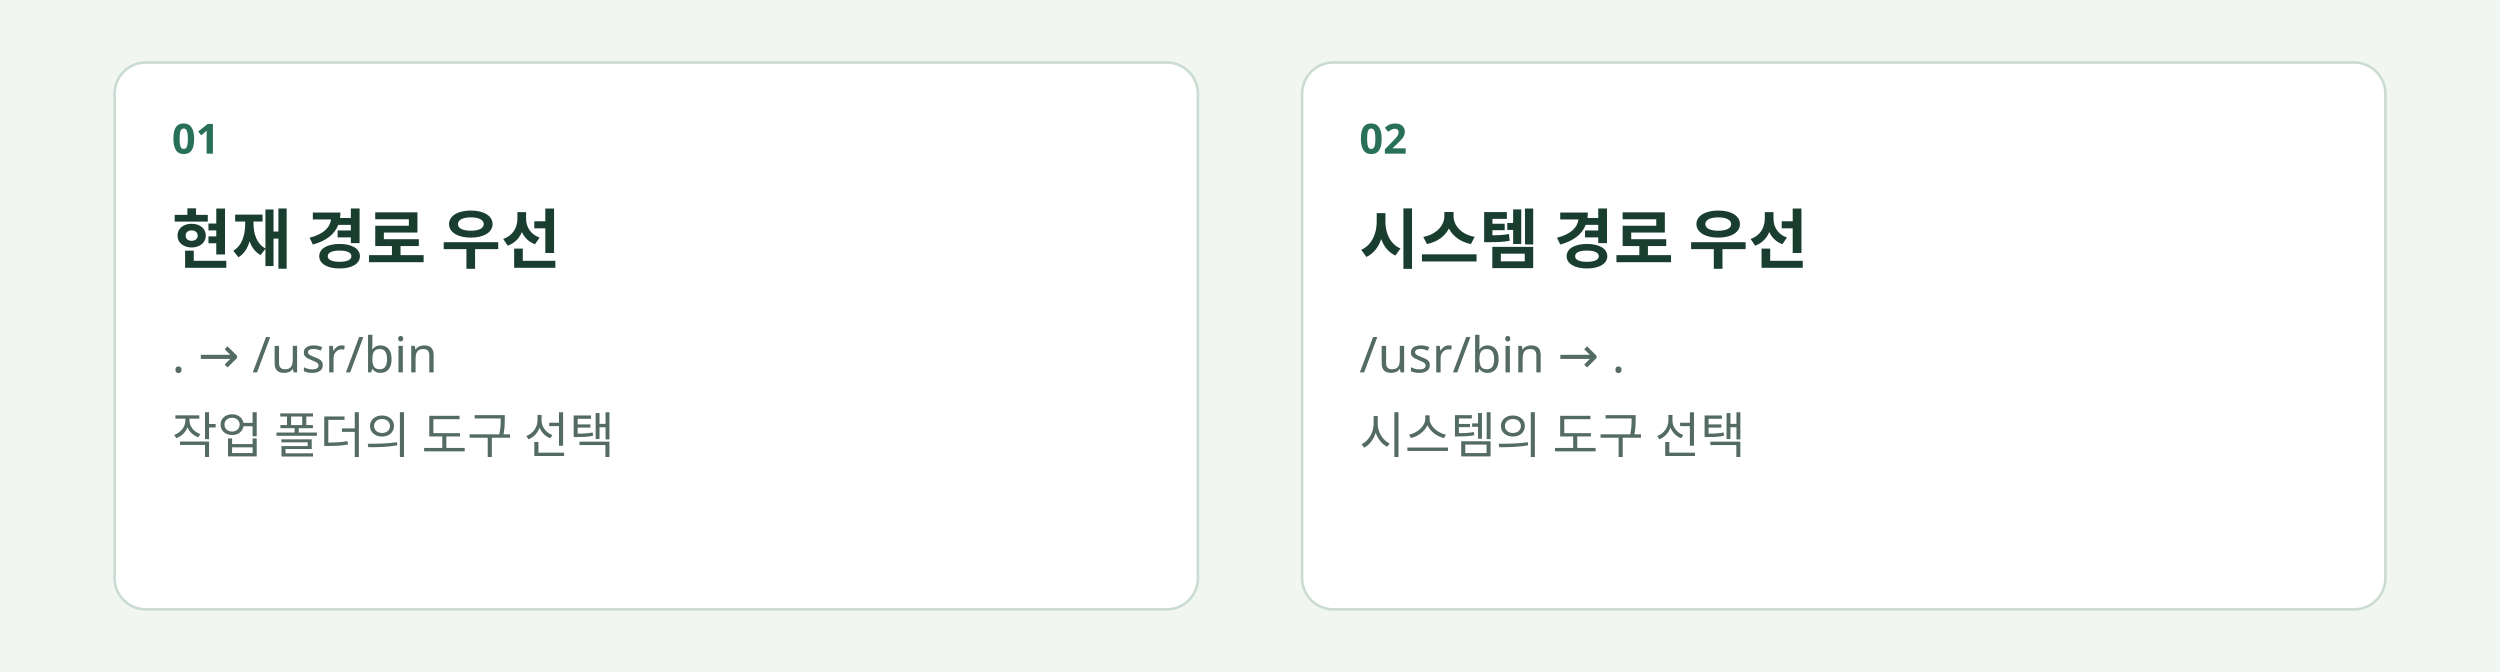
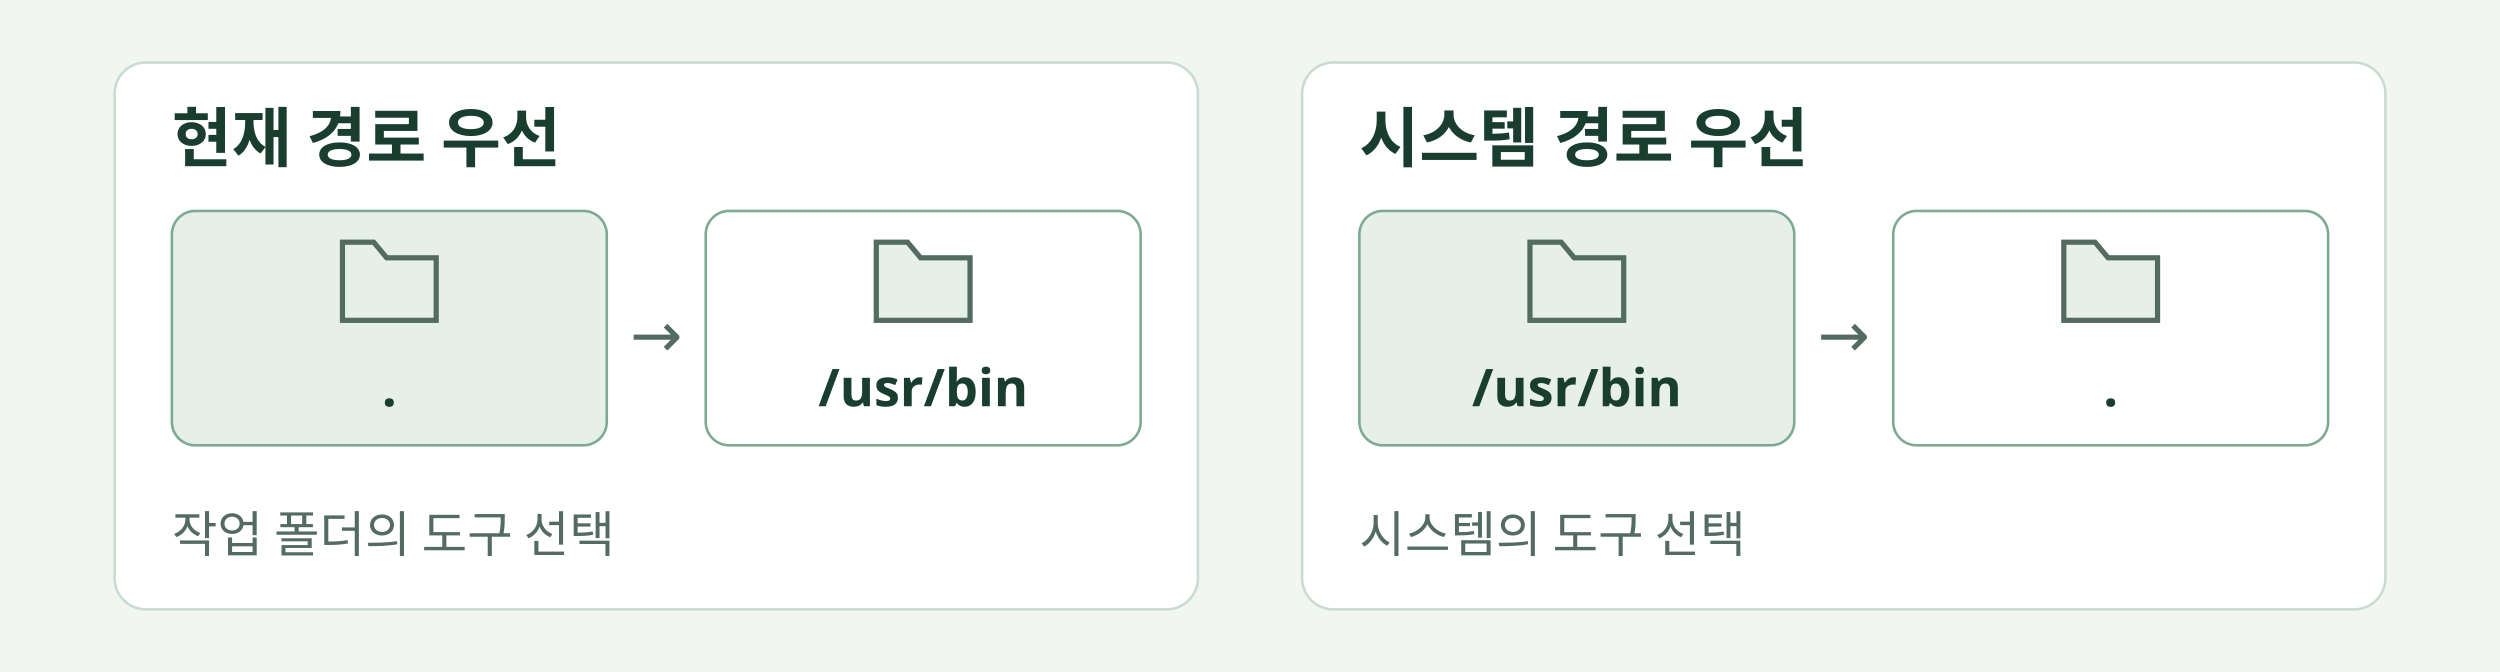
<svg xmlns="http://www.w3.org/2000/svg" width="960" height="258" viewBox="0 140 960 258" data-diagram-kind="compare" role="img" aria-labelledby="title desc">
  <defs>
    <marker id="arrow" viewBox="0 0 10 10" refX="9" refY="5" markerWidth="6" markerHeight="6" orient="auto-start-reverse">
      <path d="M0 0L10 5L0 10Z" fill="#7eaa93" />
    </marker>
  </defs>
  <rect y="140" width="960" height="258" fill="#f1f6f2" />
  <g font-family="'Malgun Gothic','Noto Sans KR',sans-serif">
    <rect x="44" y="164" width="416" height="210" rx="12" fill="#fff" stroke="#cadbd1" />
-     <text x="66" y="199" font-size="16" fill="#287056" font-weight="700" text-anchor="start">01</text>
-     <text x="66" y="241" font-size="25" fill="#193e2f" font-weight="700" text-anchor="start">현재 경로 우선</text>
-     <text x="66" y="283" font-size="19" fill="#536b60" font-weight="400" text-anchor="start">. → /usr/bin</text>
-     <text x="66" y="314" font-size="19" fill="#536b60" font-weight="400" text-anchor="start">작업 폴더의 도구 선택</text>
+     <text x="66" y="202" font-size="25" fill="#193e2f" font-weight="700" text-anchor="start">현재 경로 우선</text>
+     <g data-illustration="path-order">
+       <rect x="66" y="221" width="167" height="90" rx="9" fill="#e6f0e9" stroke="#7eaa93" />
+       <path d="M131.5 239v24h36V239H148.5l-5-6H131.5v6Z" fill="#e6f0e9" stroke="#536b60" stroke-width="2" />
+       <text x="149.5" y="296" font-size="20" fill="#193e2f" font-weight="700" text-anchor="middle" data-role="key">.</text>
+       <text x="252" y="277" font-size="24" fill="#536b60" font-weight="400" text-anchor="middle">→</text>
+       <rect x="271" y="221" width="167" height="90" rx="9" fill="#fff" stroke="#7eaa93" />
+       <path d="M336.5 239v24h36V239H353.5l-5-6H336.5v6Z" fill="#e6f0e9" stroke="#536b60" stroke-width="2" />
+       <text x="354.5" y="296" font-size="20" fill="#193e2f" font-weight="700" text-anchor="middle" data-role="key">/usr/bin</text>
+     </g>
+     <text x="66" y="352" font-size="19" fill="#536b60" font-weight="400" text-anchor="start">작업 폴더의 도구 선택</text>
    <rect x="500" y="164" width="416" height="210" rx="12" fill="#fff" stroke="#cadbd1" />
-     <text x="522" y="199" font-size="16" fill="#287056" font-weight="700" text-anchor="start">02</text>
-     <text x="522" y="241" font-size="25" fill="#193e2f" font-weight="700" text-anchor="start">시스템 경로 우선</text>
-     <text x="522" y="283" font-size="19" fill="#536b60" font-weight="400" text-anchor="start">/usr/bin → .</text>
-     <text x="522" y="314" font-size="19" fill="#536b60" font-weight="400" text-anchor="start">시스템의 도구 선택</text>
+     <text x="522" y="202" font-size="25" fill="#193e2f" font-weight="700" text-anchor="start">시스템 경로 우선</text>
+     <g data-illustration="path-order">
+       <rect x="522" y="221" width="167" height="90" rx="9" fill="#e6f0e9" stroke="#7eaa93" />
+       <path d="M587.5 239v24h36V239H604.5l-5-6H587.5v6Z" fill="#e6f0e9" stroke="#536b60" stroke-width="2" />
+       <text x="605.5" y="296" font-size="20" fill="#193e2f" font-weight="700" text-anchor="middle" data-role="key">/usr/bin</text>
+       <text x="708" y="277" font-size="24" fill="#536b60" font-weight="400" text-anchor="middle">→</text>
+       <rect x="727" y="221" width="167" height="90" rx="9" fill="#fff" stroke="#7eaa93" />
+       <path d="M792.5 239v24h36V239H809.5l-5-6H792.5v6Z" fill="#e6f0e9" stroke="#536b60" stroke-width="2" />
+       <text x="810.5" y="296" font-size="20" fill="#193e2f" font-weight="700" text-anchor="middle" data-role="key">.</text>
+     </g>
+     <text x="522" y="352" font-size="19" fill="#536b60" font-weight="400" text-anchor="start">시스템의 도구 선택</text>
  </g>
</svg>
